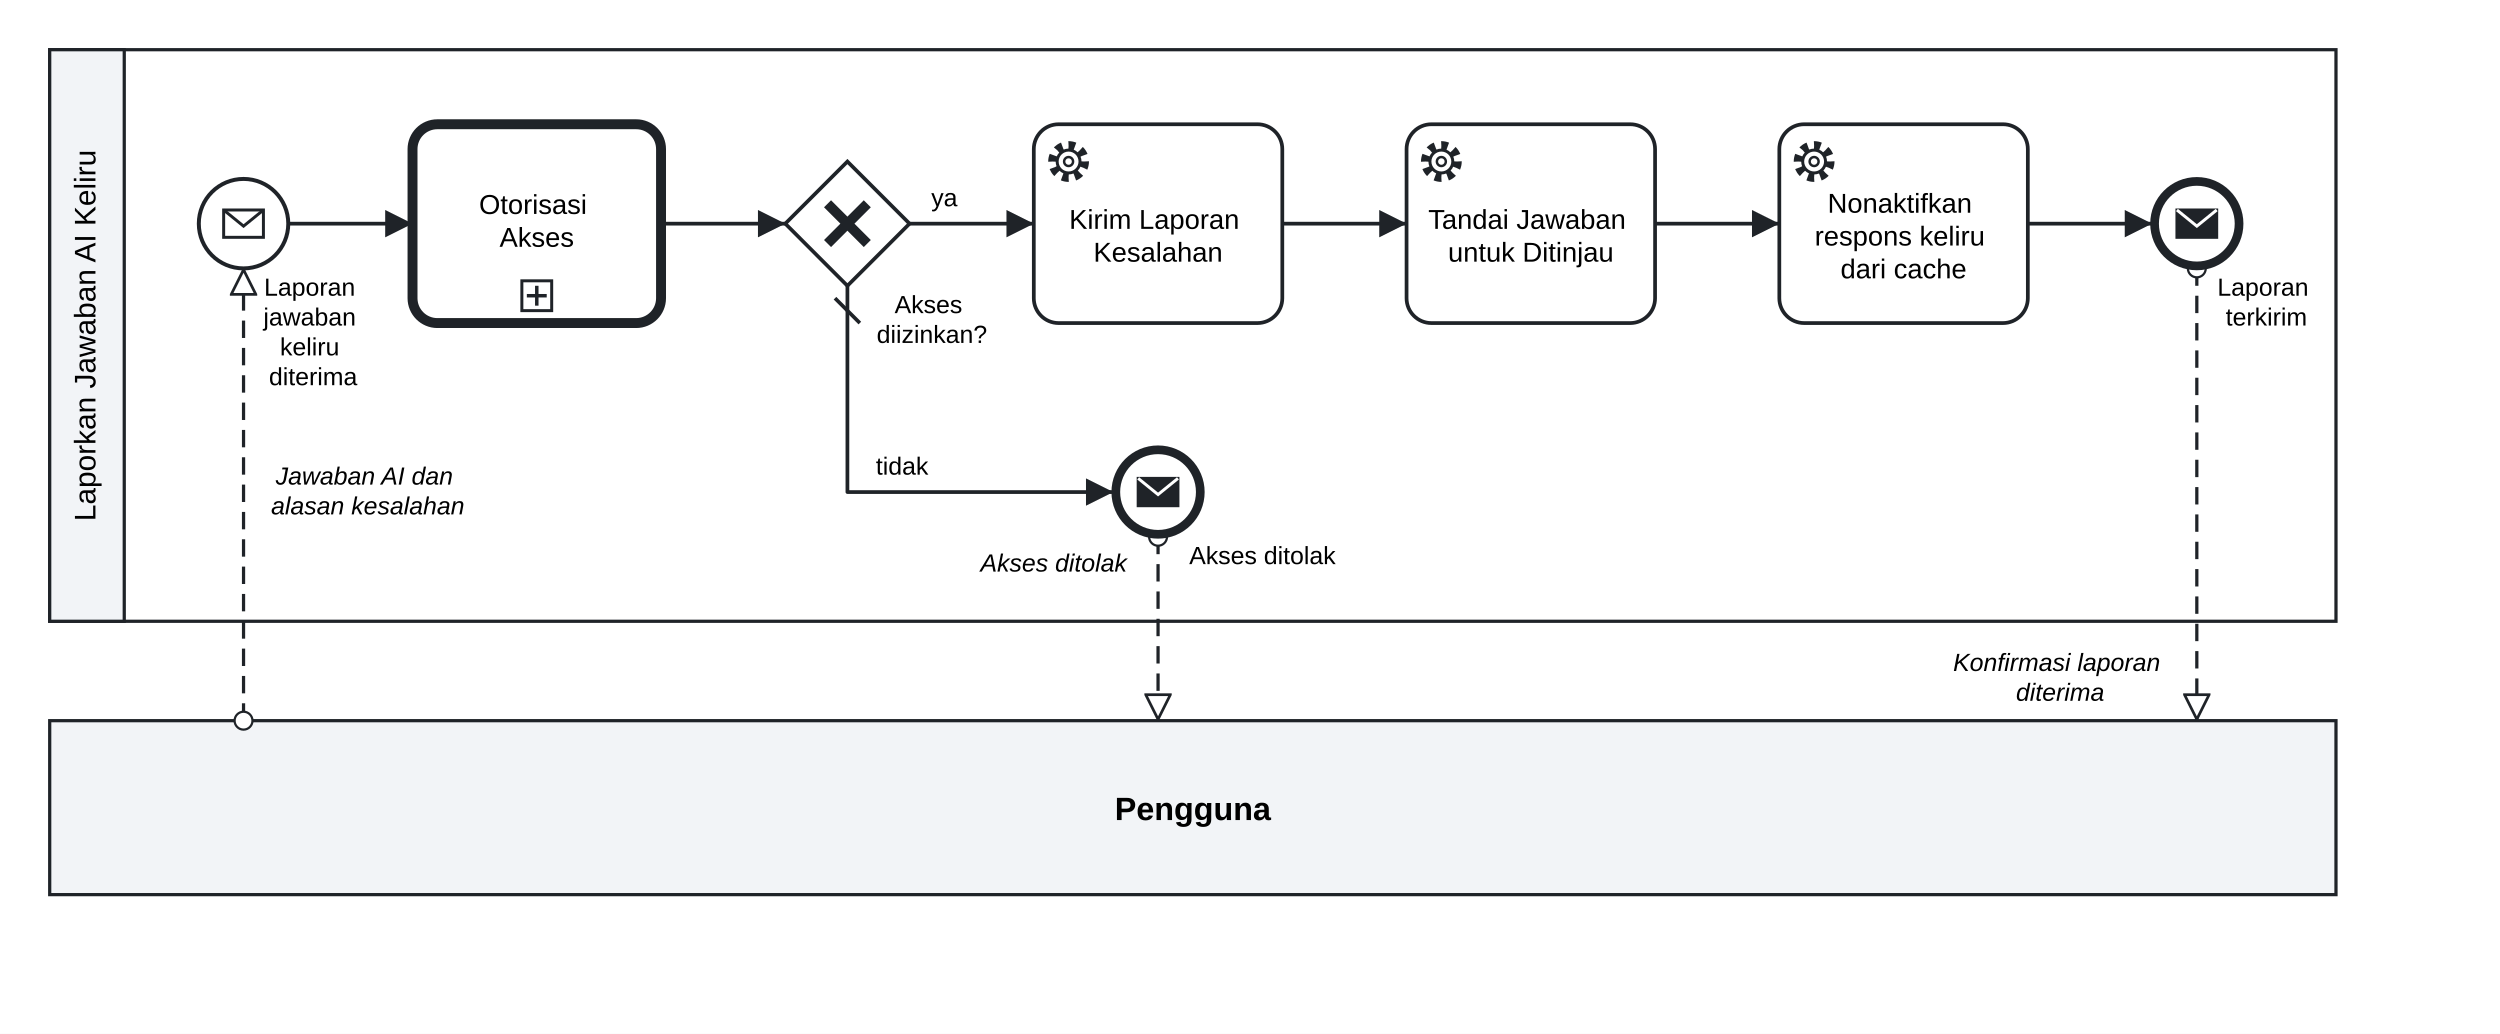
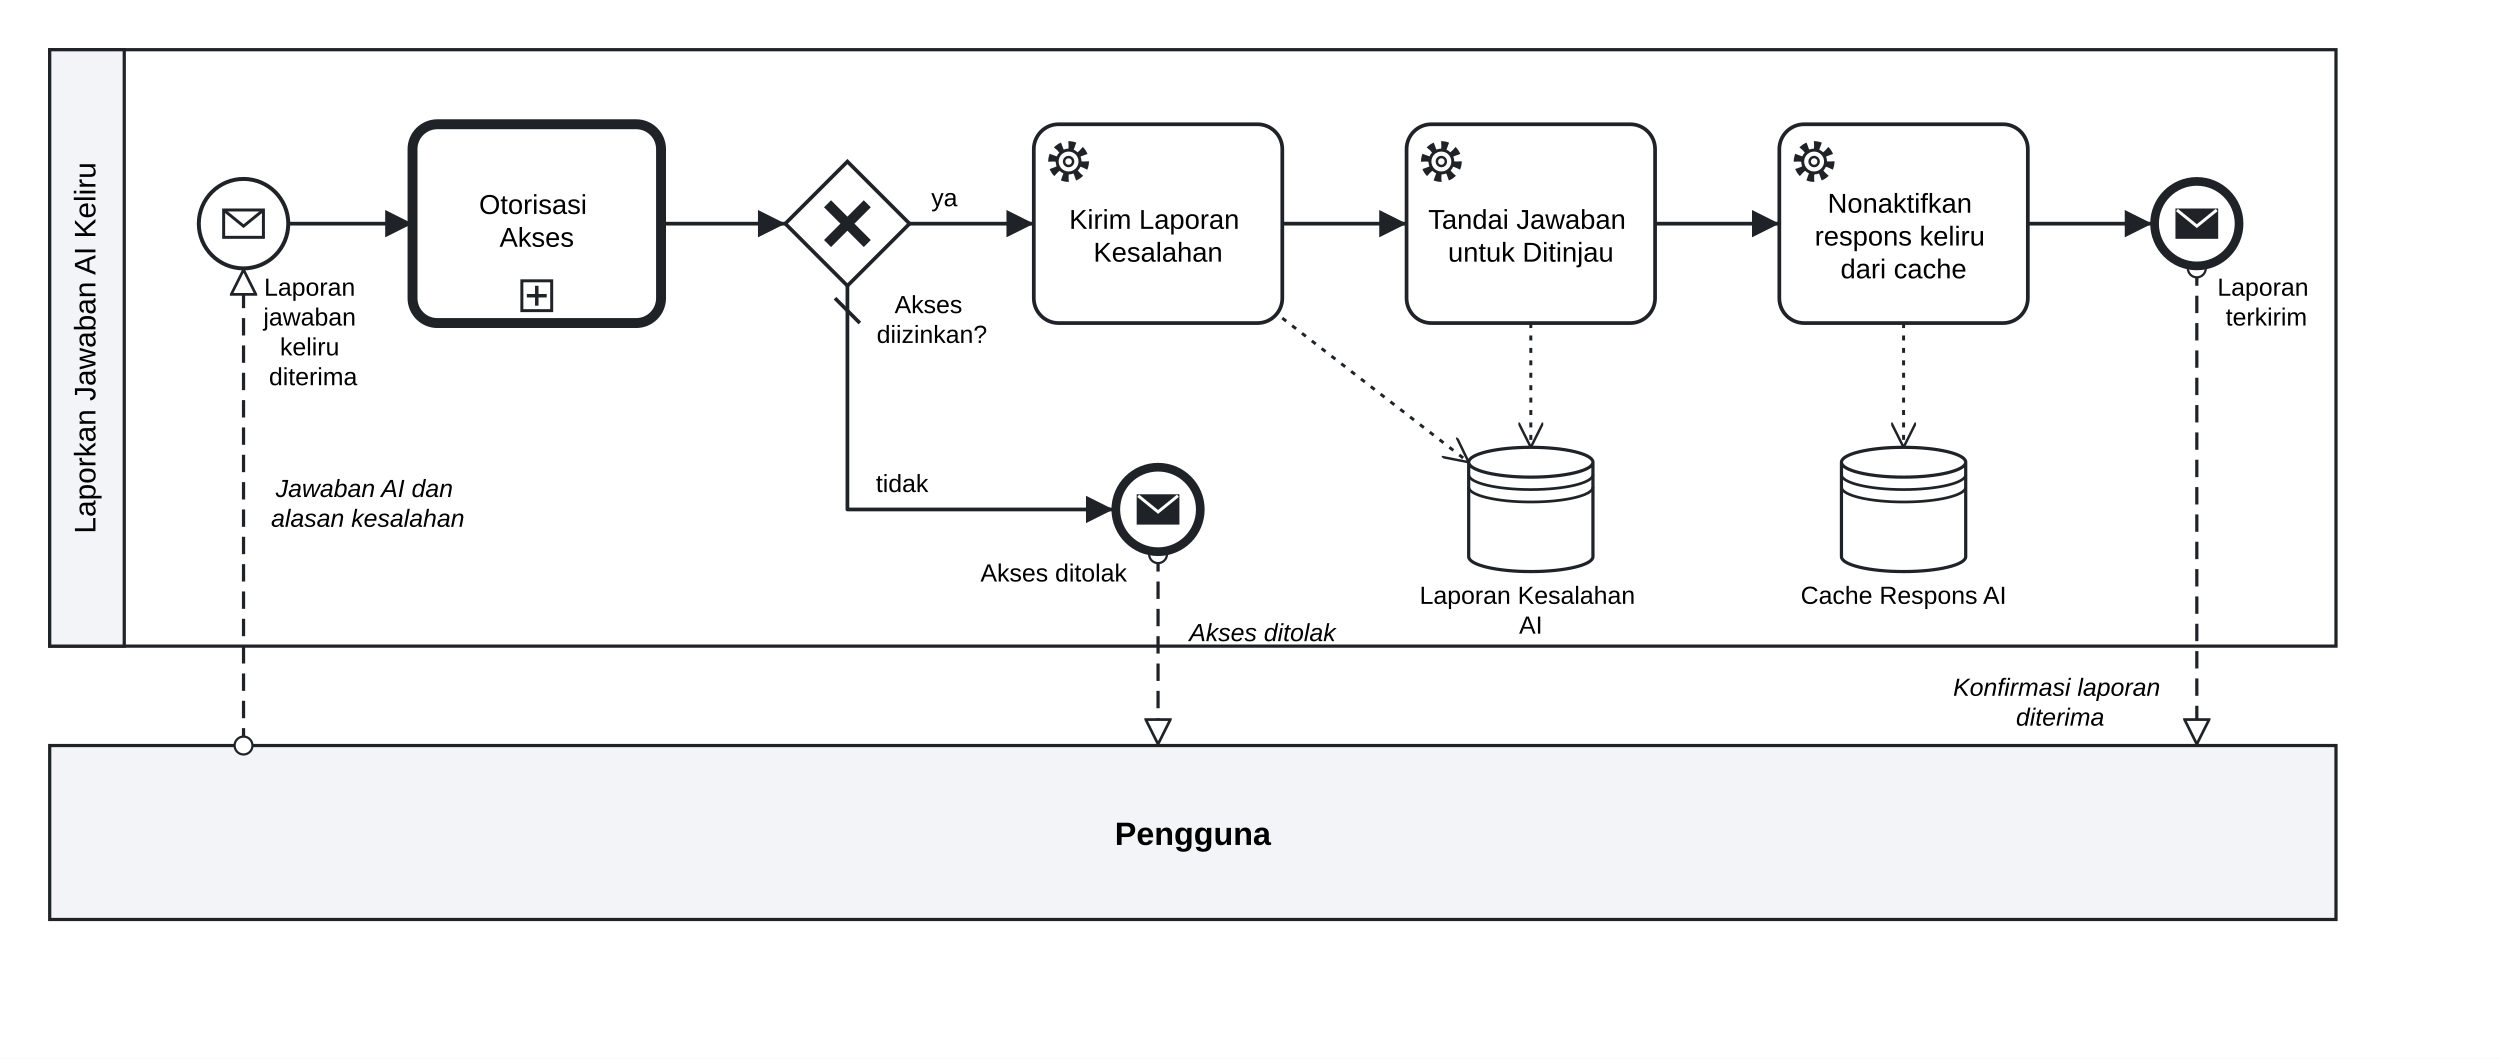
- <svg xmlns="http://www.w3.org/2000/svg" viewBox="-20 -20 1006 416" width="1006" height="416" font-family="Arial, Helvetica, sans-serif" role="img" aria-labelledby="tok-title tok-desc">
+ <svg xmlns="http://www.w3.org/2000/svg" viewBox="-20 -20 1006 426" width="1006" height="426" font-family="Arial, Helvetica, sans-serif" role="img" aria-labelledby="tok-title tok-desc">
  <defs>
    <marker id="seqEnd" viewBox="0 0 10 10" refX="10" refY="5" markerUnits="userSpaceOnUse" markerWidth="11" markerHeight="11" orient="auto">
      <path d="M0,0 L10,5 L0,10 z" fill="#1f2328" />
    </marker>
    <marker id="msgEnd" viewBox="0 0 10 10" refX="10" refY="5" markerUnits="userSpaceOnUse" markerWidth="11" markerHeight="11" orient="auto">
      <path d="M0.5,0.5 L9.5,5 L0.5,9.5 z" fill="#fff" stroke="#1f2328" />
    </marker>
    <marker id="msgStart" viewBox="0 0 10 10" refX="5" refY="5" markerUnits="userSpaceOnUse" markerWidth="9" markerHeight="9">
      <circle cx="5" cy="5" r="4" fill="#fff" stroke="#1f2328" />
    </marker>
    <marker id="assocEnd" viewBox="0 0 10 10" refX="10" refY="5" markerUnits="userSpaceOnUse" markerWidth="10" markerHeight="10" orient="auto">
      <path d="M0,0 L10,5 L0,10" fill="none" stroke="#1f2328" />
    </marker>
  </defs>
-   <rect x="-20" y="-20" width="1006" height="416" fill="#fff" />
-   <rect x="0.0" y="0.0" width="920.0" height="230.0" fill="#fff" stroke="#1f2328" stroke-width="1.3" />
-   <rect x="0.0" y="0.0" width="30" height="230.0" fill="#f2f4f7" stroke="#1f2328" stroke-width="1.3" />
-   <g transform="rotate(-90 15.0 115.0)">
-     <text x="15.0" y="115.0" font-size="12" text-anchor="middle" dominant-baseline="middle" transform="translate(0 0.0)">Laporkan Jawaban AI Keliru</text>
+   <rect x="-20" y="-20" width="1006" height="426" fill="#fff" />
+   <rect x="0.0" y="0.0" width="920.0" height="240.0" fill="#fff" stroke="#1f2328" stroke-width="1.3" />
+   <rect x="0.0" y="0.0" width="30" height="240.0" fill="#f2f4f7" stroke="#1f2328" stroke-width="1.3" />
+   <g transform="rotate(-90 15.0 120.0)">
+     <text x="15.0" y="120.0" font-size="12" text-anchor="middle" dominant-baseline="middle" transform="translate(0 0.0)">Laporkan Jawaban AI Keliru</text>
  </g>
-   <rect x="0.0" y="270.0" width="920.0" height="70.0" fill="#f2f4f7" stroke="#1f2328" stroke-width="1.3" />
-   <text x="460.0" y="310.0" font-size="13" text-anchor="middle" font-weight="bold">
+   <rect x="0.0" y="280.0" width="920.0" height="70.0" fill="#f2f4f7" stroke="#1f2328" stroke-width="1.3" />
+   <text x="460.0" y="320.0" font-size="13" text-anchor="middle" font-weight="bold">
    <tspan x="460.0" dy="0.0">Pengguna</tspan>
  </text>
-   <polyline points="78.0,270.0 78.0,88.0" fill="none" stroke="#1f2328" stroke-width="1.3" stroke-dasharray="7 4" marker-start="url(#msgStart)" marker-end="url(#msgEnd)" />
-   <polyline points="446.0,196.0 446.0,270.0" fill="none" stroke="#1f2328" stroke-width="1.3" stroke-dasharray="7 4" marker-start="url(#msgStart)" marker-end="url(#msgEnd)" />
-   <polyline points="864.0,88.0 864.0,270.0" fill="none" stroke="#1f2328" stroke-width="1.3" stroke-dasharray="7 4" marker-start="url(#msgStart)" marker-end="url(#msgEnd)" />
+   <polyline points="78.0,280.0 78.0,88.0" fill="none" stroke="#1f2328" stroke-width="1.3" stroke-dasharray="7 4" marker-start="url(#msgStart)" marker-end="url(#msgEnd)" />
+   <polyline points="446.0,203.0 446.0,280.0" fill="none" stroke="#1f2328" stroke-width="1.3" stroke-dasharray="7 4" marker-start="url(#msgStart)" marker-end="url(#msgEnd)" />
+   <polyline points="864.0,88.0 864.0,280.0" fill="none" stroke="#1f2328" stroke-width="1.3" stroke-dasharray="7 4" marker-start="url(#msgStart)" marker-end="url(#msgEnd)" />
+   <polyline points="496.0,108.0 571.0,166.0" fill="none" stroke="#1f2328" stroke-width="1.2" stroke-dasharray="2 3" marker-end="url(#assocEnd)" />
+   <polyline points="596.0,110.0 596.0,160.0" fill="none" stroke="#1f2328" stroke-width="1.2" stroke-dasharray="2 3" marker-end="url(#assocEnd)" />
+   <polyline points="746.0,110.0 746.0,160.0" fill="none" stroke="#1f2328" stroke-width="1.2" stroke-dasharray="2 3" marker-end="url(#assocEnd)" />
  <polyline points="96.0,70.0 146.0,70.0" fill="none" stroke="#1f2328" stroke-width="1.5" stroke-linejoin="round" marker-end="url(#seqEnd)" />
  <polyline points="246.0,70.0 296.0,70.0" fill="none" stroke="#1f2328" stroke-width="1.5" stroke-linejoin="round" marker-end="url(#seqEnd)" />
  <polyline points="346.0,70.0 396.0,70.0" fill="none" stroke="#1f2328" stroke-width="1.5" stroke-linejoin="round" marker-end="url(#seqEnd)" />
-   <polyline points="321.0,95.0 321.0,178.0 428.0,178.0" fill="none" stroke="#1f2328" stroke-width="1.5" stroke-linejoin="round" marker-end="url(#seqEnd)" />
+   <polyline points="321.0,95.0 321.0,185.0 428.0,185.0" fill="none" stroke="#1f2328" stroke-width="1.5" stroke-linejoin="round" marker-end="url(#seqEnd)" />
  <line x1="316.0" y1="100.0" x2="326.0" y2="110.0" stroke="#1f2328" stroke-width="1.5" />
  <polyline points="496.0,70.0 546.0,70.0" fill="none" stroke="#1f2328" stroke-width="1.5" stroke-linejoin="round" marker-end="url(#seqEnd)" />
  <polyline points="646.0,70.0 696.0,70.0" fill="none" stroke="#1f2328" stroke-width="1.5" stroke-linejoin="round" marker-end="url(#seqEnd)" />
  <polyline points="796.0,70.0 846.0,70.0" fill="none" stroke="#1f2328" stroke-width="1.5" stroke-linejoin="round" marker-end="url(#seqEnd)" />
  <circle cx="78.0" cy="70.0" r="18" fill="#fff" stroke="#1f2328" stroke-width="1.6" />
  <rect x="70.0" y="64.5" width="16" height="11" fill="#fff" stroke="#1f2328" stroke-width="1.2" />
  <polyline points="70.0,64.5 78.0,71.0 86.0,64.5" fill="none" stroke="#1f2328" stroke-width="1.2" />
  <rect x="146.0" y="30.0" width="100.0" height="80.0" rx="10" fill="#fff" stroke="#1f2328" stroke-width="4" />
  <text x="196.0" y="66.1" font-size="11" text-anchor="middle">
    <tspan x="196.0" dy="0.0">Otorisasi</tspan>
    <tspan x="196.0" dy="13.2">Akses</tspan>
  </text>
  <rect x="190.0" y="93.0" width="12" height="12" fill="#fff" stroke="#1f2328" stroke-width="1.2" />
  <path d="M192.0,99.0 h8 M196.0,95.0 v8" stroke="#1f2328" stroke-width="1.4" />
  <polygon points="321.0,45.0 346.0,70.0 321.0,95.0 296.0,70.0" fill="#fff" stroke="#1f2328" stroke-width="1.5" />
  <path d="M313.0,62.0 L329.0,78.0 M329.0,62.0 L313.0,78.0" stroke="#1f2328" stroke-width="4" />
-   <circle cx="446.0" cy="178.0" r="17" fill="#fff" stroke="#1f2328" stroke-width="3.5" />
-   <rect x="438.0" y="172.5" width="16" height="11" fill="#1f2328" stroke="#1f2328" stroke-width="1.2" />
-   <polyline points="438.0,172.5 446.0,179.0 454.0,172.5" fill="none" stroke="#fff" stroke-width="1.2" />
+   <circle cx="446.0" cy="185.0" r="17" fill="#fff" stroke="#1f2328" stroke-width="3.5" />
+   <rect x="438.0" y="179.5" width="16" height="11" fill="#1f2328" stroke="#1f2328" stroke-width="1.2" />
+   <polyline points="438.0,179.5 446.0,186.0 454.0,179.5" fill="none" stroke="#fff" stroke-width="1.2" />
  <rect x="396.0" y="30.0" width="100.0" height="80.0" rx="10" fill="#fff" stroke="#1f2328" stroke-width="1.5" />
  <circle cx="410.0" cy="45.0" r="6.5" fill="none" stroke="#1f2328" stroke-width="3.4" stroke-dasharray="2.6 2.5" />
  <circle cx="410.0" cy="45.0" r="4.6" fill="#fff" stroke="#1f2328" stroke-width="1.2" />
  <circle cx="410.0" cy="45.0" r="1.8" fill="none" stroke="#1f2328" stroke-width="1" />
  <text x="446.0" y="72.1" font-size="11" text-anchor="middle">
    <tspan x="446.0" dy="0.0">Kirim Laporan</tspan>
    <tspan x="446.0" dy="13.2">Kesalahan</tspan>
  </text>
  <rect x="546.0" y="30.0" width="100.0" height="80.0" rx="10" fill="#fff" stroke="#1f2328" stroke-width="1.5" />
  <circle cx="560.0" cy="45.0" r="6.5" fill="none" stroke="#1f2328" stroke-width="3.4" stroke-dasharray="2.6 2.5" />
  <circle cx="560.0" cy="45.0" r="4.6" fill="#fff" stroke="#1f2328" stroke-width="1.2" />
  <circle cx="560.0" cy="45.0" r="1.8" fill="none" stroke="#1f2328" stroke-width="1" />
  <text x="596.0" y="72.1" font-size="11" text-anchor="middle">
    <tspan x="596.0" dy="0.0">Tandai Jawaban</tspan>
    <tspan x="596.0" dy="13.2">untuk Ditinjau</tspan>
  </text>
  <rect x="696.0" y="30.0" width="100.0" height="80.0" rx="10" fill="#fff" stroke="#1f2328" stroke-width="1.5" />
  <circle cx="710.0" cy="45.0" r="6.5" fill="none" stroke="#1f2328" stroke-width="3.4" stroke-dasharray="2.6 2.5" />
  <circle cx="710.0" cy="45.0" r="4.6" fill="#fff" stroke="#1f2328" stroke-width="1.2" />
  <circle cx="710.0" cy="45.0" r="1.8" fill="none" stroke="#1f2328" stroke-width="1" />
  <text x="746.0" y="65.6" font-size="11" text-anchor="middle">
    <tspan x="746.0" dy="0.0">Nonaktifkan</tspan>
    <tspan x="746.0" dy="13.2">respons keliru</tspan>
    <tspan x="746.0" dy="13.2">dari cache</tspan>
  </text>
  <circle cx="864.0" cy="70.0" r="17" fill="#fff" stroke="#1f2328" stroke-width="3.5" />
  <rect x="856.0" y="64.5" width="16" height="11" fill="#1f2328" stroke="#1f2328" stroke-width="1.2" />
  <polyline points="856.0,64.5 864.0,71.0 872.0,64.5" fill="none" stroke="#fff" stroke-width="1.2" />
-   <text x="128.0" y="175.0" font-size="10" text-anchor="middle" font-style="italic">
+   <path d="M571.0,166.0 a25.0,6 0 0 0 50.0,0 a25.0,6 0 0 0 -50.0,0 v38.0 a25.0,6 0 0 0 50.0,0 v-38.0" fill="#fff" stroke="#1f2328" stroke-width="1.3" />
+   <path d="M571.0,171.0 a25.0,6 0 0 0 50.0,0 M571.0,176.0 a25.0,6 0 0 0 50.0,0" fill="none" stroke="#1f2328" stroke-width="1.1" />
+   <path d="M721.0,166.0 a25.0,6 0 0 0 50.0,0 a25.0,6 0 0 0 -50.0,0 v38.0 a25.0,6 0 0 0 50.0,0 v-38.0" fill="#fff" stroke="#1f2328" stroke-width="1.3" />
+   <path d="M721.0,171.0 a25.0,6 0 0 0 50.0,0 M721.0,176.0 a25.0,6 0 0 0 50.0,0" fill="none" stroke="#1f2328" stroke-width="1.1" />
+   <text x="128.0" y="180.0" font-size="10" text-anchor="middle" font-style="italic">
    <tspan x="128.0" dy="0.0">Jawaban AI dan</tspan>
    <tspan x="128.0" dy="12.0">alasan kesalahan</tspan>
  </text>
-   <text x="404.0" y="210.0" font-size="10" text-anchor="middle" font-style="italic">
-     <tspan x="404.0" dy="0.0">Akses ditolak</tspan>
+   <text x="488.0" y="238.0" font-size="10" text-anchor="middle" font-style="italic">
+     <tspan x="488.0" dy="0.0">Akses ditolak</tspan>
  </text>
-   <text x="809.0" y="250.0" font-size="10" text-anchor="middle" font-style="italic">
+   <text x="809.0" y="260.0" font-size="10" text-anchor="middle" font-style="italic">
    <tspan x="809.0" dy="0.0">Konfirmasi laporan</tspan>
    <tspan x="809.0" dy="12.0">diterima</tspan>
  </text>
  <text x="360.0" y="63.0" font-size="10" text-anchor="middle">
    <tspan x="360.0" dy="0.0">ya</tspan>
  </text>
-   <text x="343.0" y="171.0" font-size="10" text-anchor="middle">
+   <text x="343.0" y="178.0" font-size="10" text-anchor="middle">
    <tspan x="343.0" dy="0.0">tidak</tspan>
  </text>
  <text x="106.0" y="99.0" font-size="10" text-anchor="middle">
    <tspan x="106.0" dy="0.0">Laporan</tspan>
    <tspan x="106.0" dy="12.0">jawaban</tspan>
    <tspan x="106.0" dy="12.0">keliru</tspan>
    <tspan x="106.0" dy="12.0">diterima</tspan>
  </text>
  <text x="355.0" y="106.0" font-size="10" text-anchor="middle">
    <tspan x="355.0" dy="0.0">Akses</tspan>
    <tspan x="355.0" dy="12.0">diizinkan?</tspan>
  </text>
-   <text x="488.0" y="207.0" font-size="10" text-anchor="middle">
-     <tspan x="488.0" dy="0.0">Akses ditolak</tspan>
+   <text x="404.0" y="214.0" font-size="10" text-anchor="middle">
+     <tspan x="404.0" dy="0.0">Akses ditolak</tspan>
  </text>
  <text x="892.0" y="99.0" font-size="10" text-anchor="middle">
    <tspan x="892.0" dy="0.0">Laporan</tspan>
    <tspan x="892.0" dy="12.0">terkirim</tspan>
  </text>
+   <text x="596.0" y="223.0" font-size="10" text-anchor="middle">
+     <tspan x="596.0" dy="0.0">Laporan Kesalahan</tspan>
+     <tspan x="596.0" dy="12.0">AI</tspan>
+   </text>
+   <text x="746.0" y="223.0" font-size="10" text-anchor="middle">
+     <tspan x="746.0" dy="0.0">Cache Respons AI</tspan>
+   </text>
</svg>
